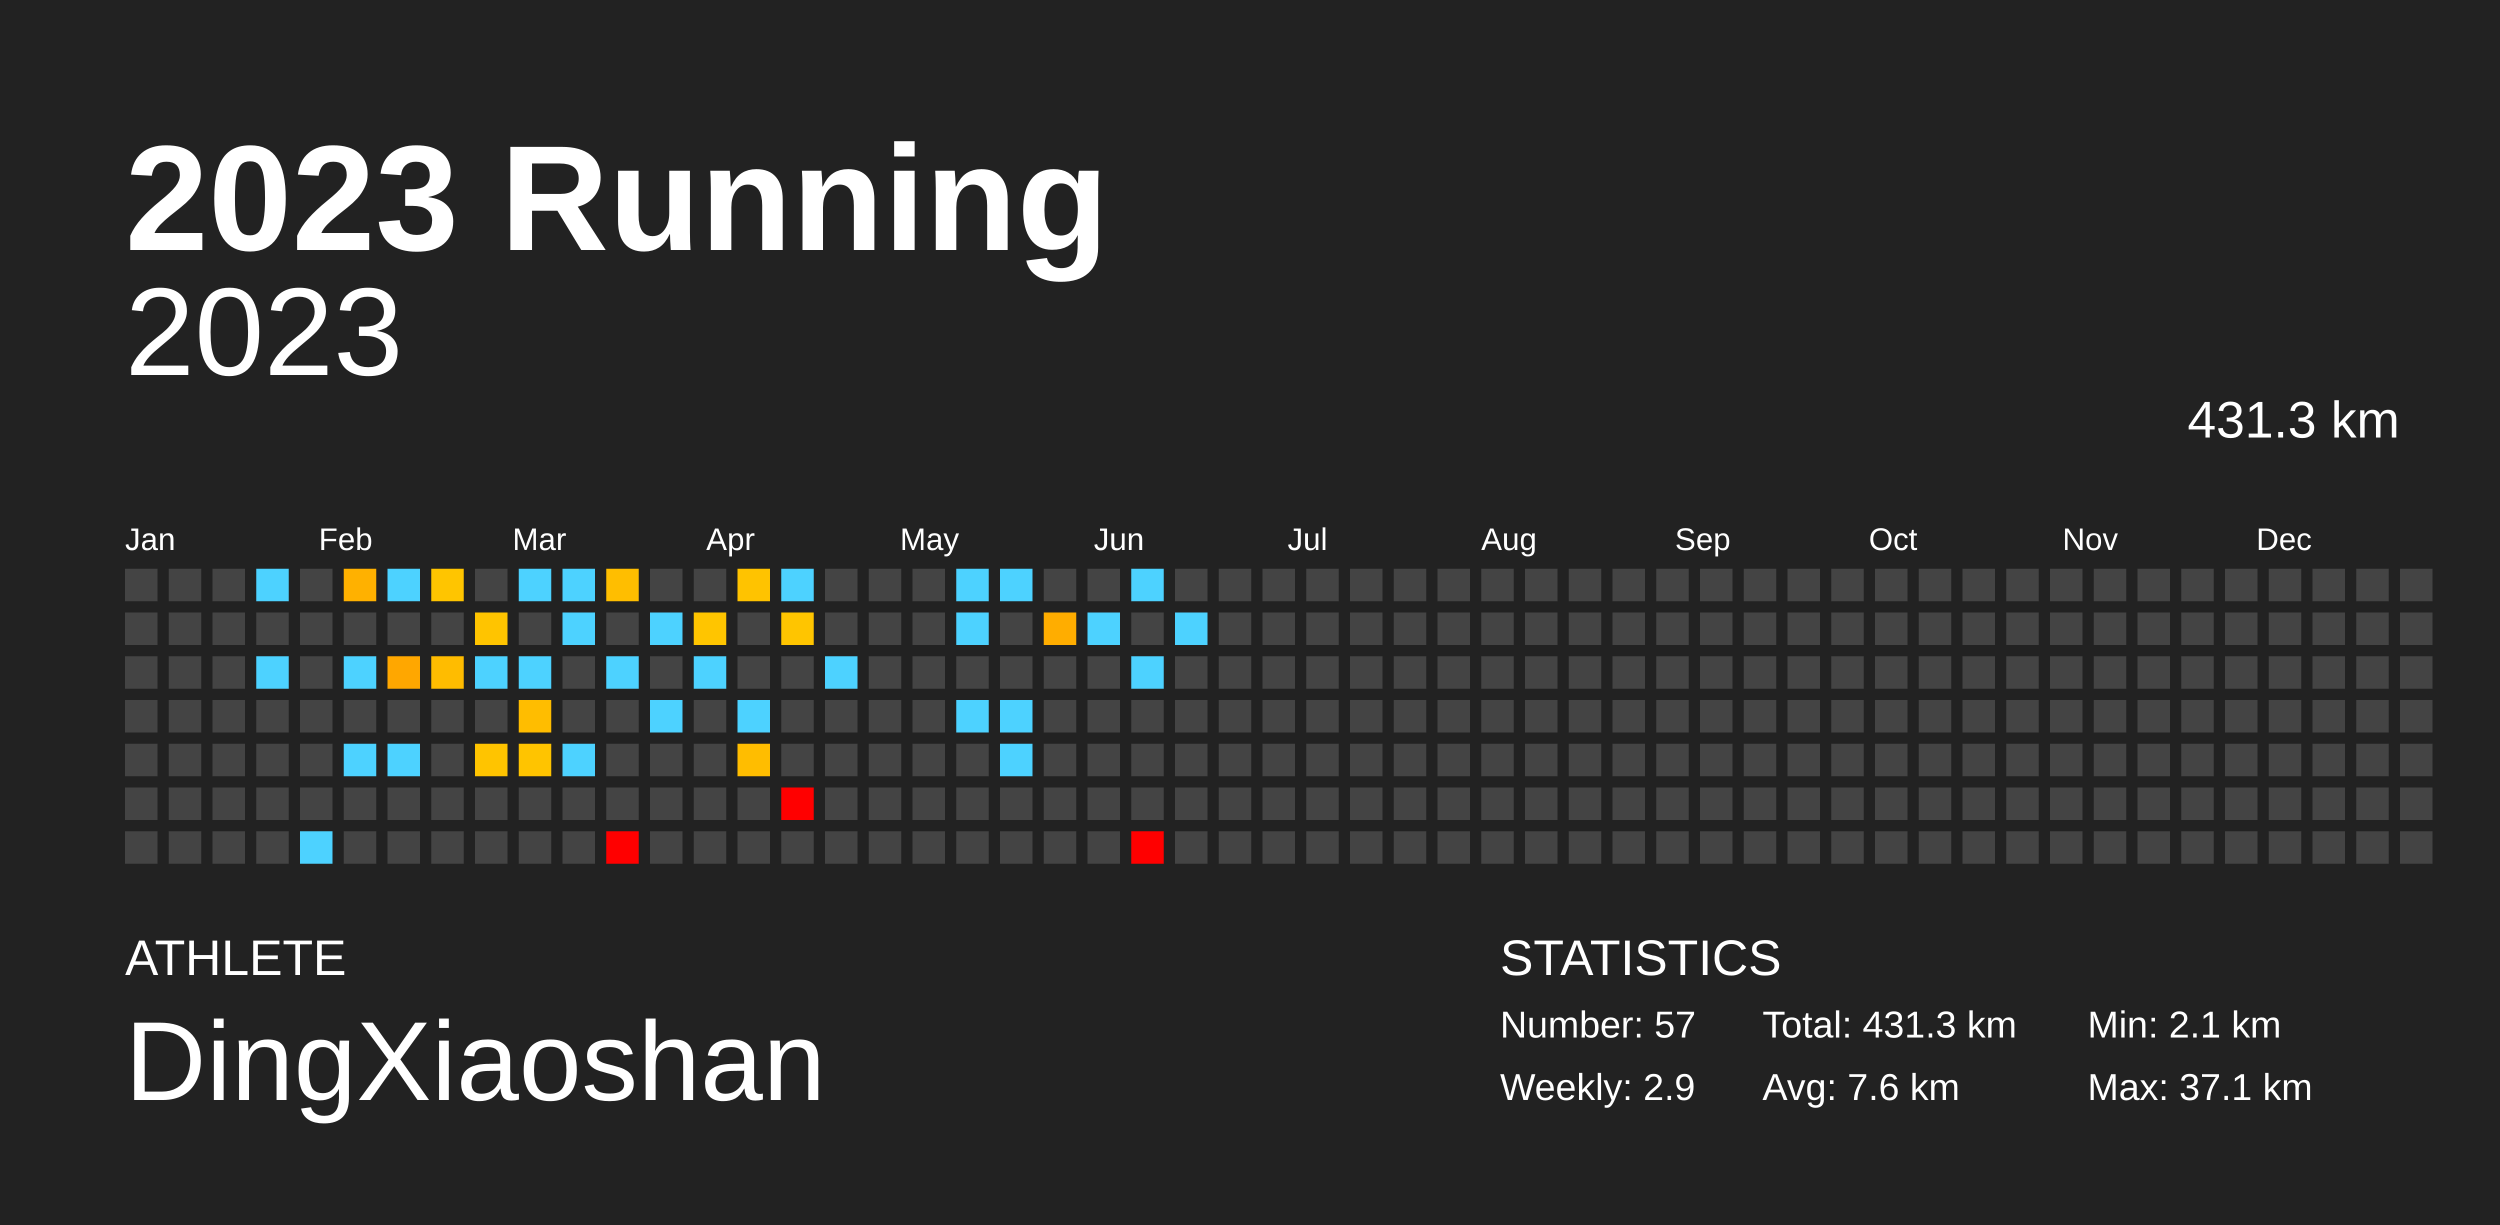
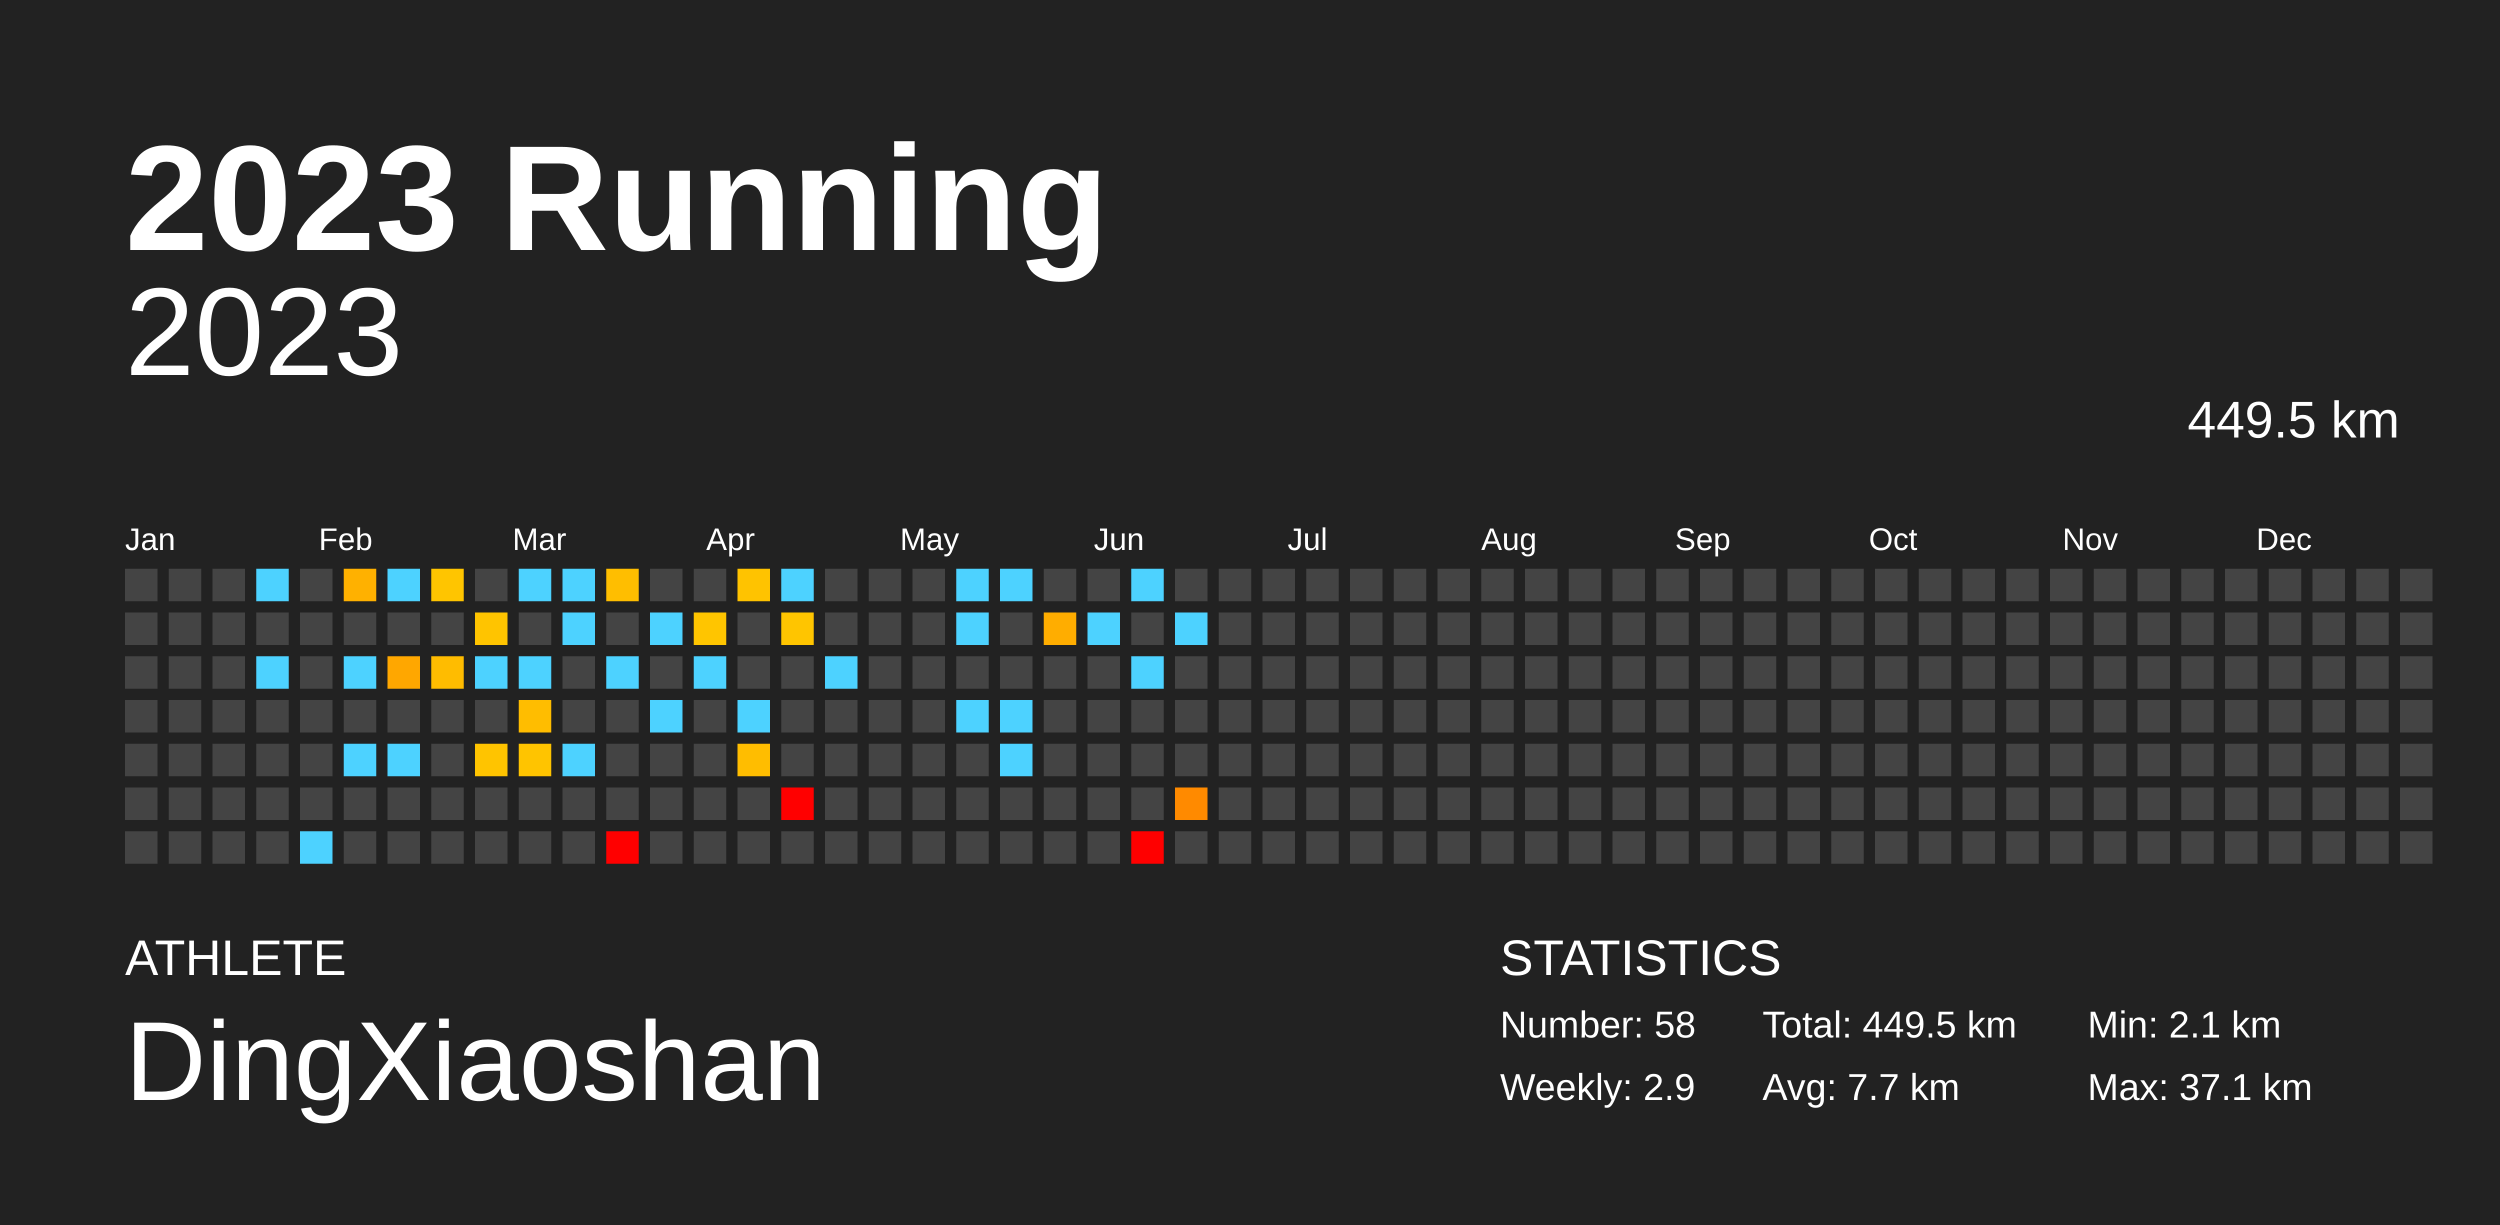
<svg xmlns="http://www.w3.org/2000/svg" baseProfile="full" height="98mm" version="1.1" viewBox="0,0,200,98" width="200mm">
  <defs />
  <rect fill="#222222" height="98" width="200" x="0" y="0" />
  <text fill="#FFFFFF" style="font-size:12px; font-family:Arial; font-weight:bold;" x="10" y="20">2023 Running</text>
  <text fill="#FFFFFF" style="font-size:4px; font-family:Arial" x="10" y="78">ATHLETE</text>
  <text fill="#FFFFFF" style="font-size:9px; font-family:Arial" x="10" y="88">DingXiaoshan</text>
  <text fill="#FFFFFF" style="font-size:4px; font-family:Arial" x="120" y="78">STATISTICS</text>
-   <text fill="#FFFFFF" style="font-size:3px; font-family:Arial" x="120" y="83">Number: 57</text>
+   <text fill="#FFFFFF" style="font-size:3px; font-family:Arial" x="120" y="83">Number: 58</text>
  <text fill="#FFFFFF" style="font-size:3px; font-family:Arial" x="120" y="88">Weekly: 2.9</text>
-   <text fill="#FFFFFF" style="font-size:3px; font-family:Arial" x="141" y="83">Total: 431.3 km</text>
-   <text fill="#FFFFFF" style="font-size:3px; font-family:Arial" x="141" y="88">Avg: 7.6 km</text>
+   <text fill="#FFFFFF" style="font-size:3px; font-family:Arial" x="141" y="83">Total: 449.5 km</text>
+   <text fill="#FFFFFF" style="font-size:3px; font-family:Arial" x="141" y="88">Avg: 7.7 km</text>
  <text fill="#FFFFFF" style="font-size:3px; font-family:Arial" x="167" y="83">Min: 2.1 km</text>
  <text fill="#FFFFFF" style="font-size:3px; font-family:Arial" x="167" y="88">Max: 37.1 km</text>
  <text alignment-baseline="hanging" fill="#FFFFFF" style="font-size:10.0px; font-family:Arial;" x="10" y="30">2023</text>
-   <text alignment-baseline="hanging" fill="#FFFFFF" style="font-size:4.125px; font-family:Arial;" x="175" y="35">431.3 km</text>
+   <text alignment-baseline="hanging" fill="#FFFFFF" style="font-size:4.125px; font-family:Arial;" x="175" y="35">449.5 km</text>
  <text fill="#FFFFFF" style="font-size:2.5px; font-family:Arial" x="10.0" y="44">Jan</text>
  <text fill="#FFFFFF" style="font-size:2.5px; font-family:Arial" x="25.5" y="44">Feb</text>
  <text fill="#FFFFFF" style="font-size:2.5px; font-family:Arial" x="41.0" y="44">Mar</text>
  <text fill="#FFFFFF" style="font-size:2.5px; font-family:Arial" x="56.5" y="44">Apr</text>
  <text fill="#FFFFFF" style="font-size:2.5px; font-family:Arial" x="72.0" y="44">May</text>
  <text fill="#FFFFFF" style="font-size:2.5px; font-family:Arial" x="87.5" y="44">Jun</text>
  <text fill="#FFFFFF" style="font-size:2.5px; font-family:Arial" x="103.0" y="44">Jul</text>
  <text fill="#FFFFFF" style="font-size:2.5px; font-family:Arial" x="118.5" y="44">Aug</text>
  <text fill="#FFFFFF" style="font-size:2.5px; font-family:Arial" x="134.0" y="44">Sep</text>
  <text fill="#FFFFFF" style="font-size:2.5px; font-family:Arial" x="149.5" y="44">Oct</text>
  <text fill="#FFFFFF" style="font-size:2.5px; font-family:Arial" x="165.0" y="44">Nov</text>
  <text fill="#FFFFFF" style="font-size:2.5px; font-family:Arial" x="180.5" y="44">Dec</text>
  <rect fill="#444444" height="2.6" width="2.6" x="10.0" y="45.5" />
  <rect fill="#444444" height="2.6" width="2.6" x="10.0" y="49.0" />
  <rect fill="#444444" height="2.6" width="2.6" x="10.0" y="52.5" />
  <rect fill="#444444" height="2.6" width="2.6" x="10.0" y="56.0" />
  <rect fill="#444444" height="2.6" width="2.6" x="10.0" y="59.5" />
  <rect fill="#444444" height="2.6" width="2.6" x="10.0" y="63.0" />
  <rect fill="#444444" height="2.6" width="2.6" x="10.0" y="66.5" />
  <rect fill="#444444" height="2.6" width="2.6" x="13.5" y="45.5" />
  <rect fill="#444444" height="2.6" width="2.6" x="13.5" y="49.0" />
  <rect fill="#444444" height="2.6" width="2.6" x="13.5" y="52.5" />
  <rect fill="#444444" height="2.6" width="2.6" x="13.5" y="56.0" />
  <rect fill="#444444" height="2.6" width="2.6" x="13.5" y="59.5" />
  <rect fill="#444444" height="2.6" width="2.6" x="13.5" y="63.0" />
  <rect fill="#444444" height="2.6" width="2.6" x="13.5" y="66.5" />
  <rect fill="#444444" height="2.6" width="2.6" x="17.0" y="45.5" />
  <rect fill="#444444" height="2.6" width="2.6" x="17.0" y="49.0" />
  <rect fill="#444444" height="2.6" width="2.6" x="17.0" y="52.5" />
  <rect fill="#444444" height="2.6" width="2.6" x="17.0" y="56.0" />
  <rect fill="#444444" height="2.6" width="2.6" x="17.0" y="59.5" />
  <rect fill="#444444" height="2.6" width="2.6" x="17.0" y="63.0" />
  <rect fill="#444444" height="2.6" width="2.6" x="17.0" y="66.5" />
  <rect fill="#4dd2ff" height="2.6" width="2.6" x="20.5" y="45.5" />
  <rect fill="#444444" height="2.6" width="2.6" x="20.5" y="49.0" />
  <rect fill="#4dd2ff" height="2.6" width="2.6" x="20.5" y="52.5" />
  <rect fill="#444444" height="2.6" width="2.6" x="20.5" y="56.0" />
  <rect fill="#444444" height="2.6" width="2.6" x="20.5" y="59.5" />
  <rect fill="#444444" height="2.6" width="2.6" x="20.5" y="63.0" />
  <rect fill="#444444" height="2.6" width="2.6" x="20.5" y="66.5" />
  <rect fill="#444444" height="2.6" width="2.6" x="24.0" y="45.5" />
  <rect fill="#444444" height="2.6" width="2.6" x="24.0" y="49.0" />
  <rect fill="#444444" height="2.6" width="2.6" x="24.0" y="52.5" />
  <rect fill="#444444" height="2.6" width="2.6" x="24.0" y="56.0" />
  <rect fill="#444444" height="2.6" width="2.6" x="24.0" y="59.5" />
  <rect fill="#444444" height="2.6" width="2.6" x="24.0" y="63.0" />
  <rect fill="#4dd2ff" height="2.6" width="2.6" x="24.0" y="66.5" />
  <rect fill="#ffb100" height="2.6" width="2.6" x="27.5" y="45.5" />
  <rect fill="#444444" height="2.6" width="2.6" x="27.5" y="49.0" />
  <rect fill="#4dd2ff" height="2.6" width="2.6" x="27.5" y="52.5" />
  <rect fill="#444444" height="2.6" width="2.6" x="27.5" y="56.0" />
  <rect fill="#4dd2ff" height="2.6" width="2.6" x="27.5" y="59.5" />
  <rect fill="#444444" height="2.6" width="2.6" x="27.5" y="63.0" />
  <rect fill="#444444" height="2.6" width="2.6" x="27.5" y="66.5" />
  <rect fill="#4dd2ff" height="2.6" width="2.6" x="31.0" y="45.5" />
  <rect fill="#444444" height="2.6" width="2.6" x="31.0" y="49.0" />
  <rect fill="#ffa700" height="2.6" width="2.6" x="31.0" y="52.5" />
  <rect fill="#444444" height="2.6" width="2.6" x="31.0" y="56.0" />
  <rect fill="#4dd2ff" height="2.6" width="2.6" x="31.0" y="59.5" />
  <rect fill="#444444" height="2.6" width="2.6" x="31.0" y="63.0" />
  <rect fill="#444444" height="2.6" width="2.6" x="31.0" y="66.5" />
  <rect fill="#ffc500" height="2.6" width="2.6" x="34.5" y="45.5" />
  <rect fill="#444444" height="2.6" width="2.6" x="34.5" y="49.0" />
  <rect fill="#ffbc00" height="2.6" width="2.6" x="34.5" y="52.5" />
  <rect fill="#444444" height="2.6" width="2.6" x="34.5" y="56.0" />
  <rect fill="#444444" height="2.6" width="2.6" x="34.5" y="59.5" />
  <rect fill="#444444" height="2.6" width="2.6" x="34.5" y="63.0" />
  <rect fill="#444444" height="2.6" width="2.6" x="34.5" y="66.5" />
  <rect fill="#444444" height="2.6" width="2.6" x="38.0" y="45.5" />
  <rect fill="#ffc400" height="2.6" width="2.6" x="38.0" y="49.0" />
  <rect fill="#4dd2ff" height="2.6" width="2.6" x="38.0" y="52.5" />
  <rect fill="#444444" height="2.6" width="2.6" x="38.0" y="56.0" />
  <rect fill="#ffc400" height="2.6" width="2.6" x="38.0" y="59.5" />
  <rect fill="#444444" height="2.6" width="2.6" x="38.0" y="63.0" />
  <rect fill="#444444" height="2.6" width="2.6" x="38.0" y="66.5" />
  <rect fill="#4dd2ff" height="2.6" width="2.6" x="41.5" y="45.5" />
  <rect fill="#444444" height="2.6" width="2.6" x="41.5" y="49.0" />
  <rect fill="#4dd2ff" height="2.6" width="2.6" x="41.5" y="52.5" />
  <rect fill="#ffbd00" height="2.6" width="2.6" x="41.5" y="56.0" />
  <rect fill="#ffc400" height="2.6" width="2.6" x="41.5" y="59.5" />
  <rect fill="#444444" height="2.6" width="2.6" x="41.5" y="63.0" />
  <rect fill="#444444" height="2.6" width="2.6" x="41.5" y="66.5" />
  <rect fill="#4dd2ff" height="2.6" width="2.6" x="45.0" y="45.5" />
  <rect fill="#4dd2ff" height="2.6" width="2.6" x="45.0" y="49.0" />
  <rect fill="#444444" height="2.6" width="2.6" x="45.0" y="52.5" />
  <rect fill="#444444" height="2.6" width="2.6" x="45.0" y="56.0" />
  <rect fill="#4dd2ff" height="2.6" width="2.6" x="45.0" y="59.5" />
  <rect fill="#444444" height="2.6" width="2.6" x="45.0" y="63.0" />
  <rect fill="#444444" height="2.6" width="2.6" x="45.0" y="66.5" />
  <rect fill="#ffbe00" height="2.6" width="2.6" x="48.5" y="45.5" />
  <rect fill="#444444" height="2.6" width="2.6" x="48.5" y="49.0" />
  <rect fill="#4dd2ff" height="2.6" width="2.6" x="48.5" y="52.5" />
  <rect fill="#444444" height="2.6" width="2.6" x="48.5" y="56.0" />
  <rect fill="#444444" height="2.6" width="2.6" x="48.5" y="59.5" />
  <rect fill="#444444" height="2.6" width="2.6" x="48.5" y="63.0" />
  <rect fill="red" height="2.6" width="2.6" x="48.5" y="66.5" />
  <rect fill="#444444" height="2.6" width="2.6" x="52.0" y="45.5" />
  <rect fill="#4dd2ff" height="2.6" width="2.6" x="52.0" y="49.0" />
  <rect fill="#444444" height="2.6" width="2.6" x="52.0" y="52.5" />
  <rect fill="#4dd2ff" height="2.6" width="2.6" x="52.0" y="56.0" />
  <rect fill="#444444" height="2.6" width="2.6" x="52.0" y="59.5" />
  <rect fill="#444444" height="2.6" width="2.6" x="52.0" y="63.0" />
  <rect fill="#444444" height="2.6" width="2.6" x="52.0" y="66.5" />
  <rect fill="#444444" height="2.6" width="2.6" x="55.5" y="45.5" />
  <rect fill="#ffc500" height="2.6" width="2.6" x="55.5" y="49.0" />
  <rect fill="#4dd2ff" height="2.6" width="2.6" x="55.5" y="52.5" />
  <rect fill="#444444" height="2.6" width="2.6" x="55.5" y="56.0" />
  <rect fill="#444444" height="2.6" width="2.6" x="55.5" y="59.5" />
  <rect fill="#444444" height="2.6" width="2.6" x="55.5" y="63.0" />
  <rect fill="#444444" height="2.6" width="2.6" x="55.5" y="66.5" />
  <rect fill="#ffc300" height="2.6" width="2.6" x="59.0" y="45.5" />
  <rect fill="#444444" height="2.6" width="2.6" x="59.0" y="49.0" />
  <rect fill="#444444" height="2.6" width="2.6" x="59.0" y="52.5" />
  <rect fill="#4dd2ff" height="2.6" width="2.6" x="59.0" y="56.0" />
  <rect fill="#ffbd00" height="2.6" width="2.6" x="59.0" y="59.5" />
  <rect fill="#444444" height="2.6" width="2.6" x="59.0" y="63.0" />
  <rect fill="#444444" height="2.6" width="2.6" x="59.0" y="66.5" />
  <rect fill="#4dd2ff" height="2.6" width="2.6" x="62.5" y="45.5" />
  <rect fill="#ffc500" height="2.6" width="2.6" x="62.5" y="49.0" />
  <rect fill="#444444" height="2.6" width="2.6" x="62.5" y="52.5" />
  <rect fill="#444444" height="2.6" width="2.6" x="62.5" y="56.0" />
  <rect fill="#444444" height="2.6" width="2.6" x="62.5" y="59.5" />
  <rect fill="red" height="2.6" width="2.6" x="62.5" y="63.0" />
  <rect fill="#444444" height="2.6" width="2.6" x="62.5" y="66.5" />
  <rect fill="#444444" height="2.6" width="2.6" x="66.0" y="45.5" />
  <rect fill="#444444" height="2.6" width="2.6" x="66.0" y="49.0" />
  <rect fill="#4dd2ff" height="2.6" width="2.6" x="66.0" y="52.5" />
  <rect fill="#444444" height="2.6" width="2.6" x="66.0" y="56.0" />
  <rect fill="#444444" height="2.6" width="2.6" x="66.0" y="59.5" />
  <rect fill="#444444" height="2.6" width="2.6" x="66.0" y="63.0" />
  <rect fill="#444444" height="2.6" width="2.6" x="66.0" y="66.5" />
  <rect fill="#444444" height="2.6" width="2.6" x="69.5" y="45.5" />
  <rect fill="#444444" height="2.6" width="2.6" x="69.5" y="49.0" />
  <rect fill="#444444" height="2.6" width="2.6" x="69.5" y="52.5" />
  <rect fill="#444444" height="2.6" width="2.6" x="69.5" y="56.0" />
  <rect fill="#444444" height="2.6" width="2.6" x="69.5" y="59.5" />
  <rect fill="#444444" height="2.6" width="2.6" x="69.5" y="63.0" />
  <rect fill="#444444" height="2.6" width="2.6" x="69.5" y="66.5" />
  <rect fill="#444444" height="2.6" width="2.6" x="73.0" y="45.5" />
  <rect fill="#444444" height="2.6" width="2.6" x="73.0" y="49.0" />
  <rect fill="#444444" height="2.6" width="2.6" x="73.0" y="52.5" />
  <rect fill="#444444" height="2.6" width="2.6" x="73.0" y="56.0" />
  <rect fill="#444444" height="2.6" width="2.6" x="73.0" y="59.5" />
  <rect fill="#444444" height="2.6" width="2.6" x="73.0" y="63.0" />
  <rect fill="#444444" height="2.6" width="2.6" x="73.0" y="66.5" />
  <rect fill="#4dd2ff" height="2.6" width="2.6" x="76.5" y="45.5" />
  <rect fill="#4dd2ff" height="2.6" width="2.6" x="76.5" y="49.0" />
  <rect fill="#444444" height="2.6" width="2.6" x="76.5" y="52.5" />
  <rect fill="#4dd2ff" height="2.6" width="2.6" x="76.5" y="56.0" />
  <rect fill="#444444" height="2.6" width="2.6" x="76.5" y="59.5" />
  <rect fill="#444444" height="2.6" width="2.6" x="76.5" y="63.0" />
  <rect fill="#444444" height="2.6" width="2.6" x="76.5" y="66.5" />
  <rect fill="#4dd2ff" height="2.6" width="2.6" x="80.0" y="45.5" />
  <rect fill="#444444" height="2.6" width="2.6" x="80.0" y="49.0" />
  <rect fill="#444444" height="2.6" width="2.6" x="80.0" y="52.5" />
  <rect fill="#4dd2ff" height="2.6" width="2.6" x="80.0" y="56.0" />
  <rect fill="#4dd2ff" height="2.6" width="2.6" x="80.0" y="59.5" />
  <rect fill="#444444" height="2.6" width="2.6" x="80.0" y="63.0" />
  <rect fill="#444444" height="2.6" width="2.6" x="80.0" y="66.5" />
  <rect fill="#444444" height="2.6" width="2.6" x="83.5" y="45.5" />
  <rect fill="#ffad00" height="2.6" width="2.6" x="83.5" y="49.0" />
  <rect fill="#444444" height="2.6" width="2.6" x="83.5" y="52.5" />
  <rect fill="#444444" height="2.6" width="2.6" x="83.5" y="56.0" />
  <rect fill="#444444" height="2.6" width="2.6" x="83.5" y="59.5" />
  <rect fill="#444444" height="2.6" width="2.6" x="83.5" y="63.0" />
  <rect fill="#444444" height="2.6" width="2.6" x="83.5" y="66.5" />
  <rect fill="#444444" height="2.6" width="2.6" x="87.0" y="45.5" />
  <rect fill="#4dd2ff" height="2.6" width="2.6" x="87.0" y="49.0" />
  <rect fill="#444444" height="2.6" width="2.6" x="87.0" y="52.5" />
  <rect fill="#444444" height="2.6" width="2.6" x="87.0" y="56.0" />
  <rect fill="#444444" height="2.6" width="2.6" x="87.0" y="59.5" />
  <rect fill="#444444" height="2.6" width="2.6" x="87.0" y="63.0" />
  <rect fill="#444444" height="2.6" width="2.6" x="87.0" y="66.5" />
  <rect fill="#4dd2ff" height="2.6" width="2.6" x="90.5" y="45.5" />
  <rect fill="#444444" height="2.6" width="2.6" x="90.5" y="49.0" />
  <rect fill="#4dd2ff" height="2.6" width="2.6" x="90.5" y="52.5" />
  <rect fill="#444444" height="2.6" width="2.6" x="90.5" y="56.0" />
  <rect fill="#444444" height="2.6" width="2.6" x="90.5" y="59.5" />
  <rect fill="#444444" height="2.6" width="2.6" x="90.5" y="63.0" />
  <rect fill="red" height="2.6" width="2.6" x="90.5" y="66.5" />
  <rect fill="#444444" height="2.6" width="2.6" x="94.0" y="45.5" />
  <rect fill="#4dd2ff" height="2.6" width="2.6" x="94.0" y="49.0" />
  <rect fill="#444444" height="2.6" width="2.6" x="94.0" y="52.5" />
  <rect fill="#444444" height="2.6" width="2.6" x="94.0" y="56.0" />
  <rect fill="#444444" height="2.6" width="2.6" x="94.0" y="59.5" />
-   <rect fill="#444444" height="2.6" width="2.6" x="94.0" y="63.0" />
+   <rect fill="#ff8a00" height="2.6" width="2.6" x="94.0" y="63.0" />
  <rect fill="#444444" height="2.6" width="2.6" x="94.0" y="66.5" />
  <rect fill="#444444" height="2.6" width="2.6" x="97.5" y="45.5" />
  <rect fill="#444444" height="2.6" width="2.6" x="97.5" y="49.0" />
  <rect fill="#444444" height="2.6" width="2.6" x="97.5" y="52.5" />
  <rect fill="#444444" height="2.6" width="2.6" x="97.5" y="56.0" />
  <rect fill="#444444" height="2.6" width="2.6" x="97.5" y="59.5" />
  <rect fill="#444444" height="2.6" width="2.6" x="97.5" y="63.0" />
  <rect fill="#444444" height="2.6" width="2.6" x="97.5" y="66.5" />
  <rect fill="#444444" height="2.6" width="2.6" x="101.0" y="45.5" />
  <rect fill="#444444" height="2.6" width="2.6" x="101.0" y="49.0" />
  <rect fill="#444444" height="2.6" width="2.6" x="101.0" y="52.5" />
  <rect fill="#444444" height="2.6" width="2.6" x="101.0" y="56.0" />
  <rect fill="#444444" height="2.6" width="2.6" x="101.0" y="59.5" />
  <rect fill="#444444" height="2.6" width="2.6" x="101.0" y="63.0" />
  <rect fill="#444444" height="2.6" width="2.6" x="101.0" y="66.5" />
  <rect fill="#444444" height="2.6" width="2.6" x="104.5" y="45.5" />
  <rect fill="#444444" height="2.6" width="2.6" x="104.5" y="49.0" />
  <rect fill="#444444" height="2.6" width="2.6" x="104.5" y="52.5" />
  <rect fill="#444444" height="2.6" width="2.6" x="104.5" y="56.0" />
  <rect fill="#444444" height="2.6" width="2.6" x="104.5" y="59.5" />
  <rect fill="#444444" height="2.6" width="2.6" x="104.5" y="63.0" />
  <rect fill="#444444" height="2.6" width="2.6" x="104.5" y="66.5" />
  <rect fill="#444444" height="2.6" width="2.6" x="108.0" y="45.5" />
  <rect fill="#444444" height="2.6" width="2.6" x="108.0" y="49.0" />
  <rect fill="#444444" height="2.6" width="2.6" x="108.0" y="52.5" />
  <rect fill="#444444" height="2.6" width="2.6" x="108.0" y="56.0" />
  <rect fill="#444444" height="2.6" width="2.6" x="108.0" y="59.5" />
  <rect fill="#444444" height="2.6" width="2.6" x="108.0" y="63.0" />
  <rect fill="#444444" height="2.6" width="2.6" x="108.0" y="66.5" />
  <rect fill="#444444" height="2.6" width="2.6" x="111.5" y="45.5" />
  <rect fill="#444444" height="2.6" width="2.6" x="111.5" y="49.0" />
  <rect fill="#444444" height="2.6" width="2.6" x="111.5" y="52.5" />
  <rect fill="#444444" height="2.6" width="2.6" x="111.5" y="56.0" />
  <rect fill="#444444" height="2.6" width="2.6" x="111.5" y="59.5" />
  <rect fill="#444444" height="2.6" width="2.6" x="111.5" y="63.0" />
  <rect fill="#444444" height="2.6" width="2.6" x="111.5" y="66.5" />
  <rect fill="#444444" height="2.6" width="2.6" x="115.0" y="45.5" />
  <rect fill="#444444" height="2.6" width="2.6" x="115.0" y="49.0" />
  <rect fill="#444444" height="2.6" width="2.6" x="115.0" y="52.5" />
  <rect fill="#444444" height="2.6" width="2.6" x="115.0" y="56.0" />
  <rect fill="#444444" height="2.6" width="2.6" x="115.0" y="59.5" />
  <rect fill="#444444" height="2.6" width="2.6" x="115.0" y="63.0" />
  <rect fill="#444444" height="2.6" width="2.6" x="115.0" y="66.5" />
  <rect fill="#444444" height="2.6" width="2.6" x="118.5" y="45.5" />
  <rect fill="#444444" height="2.6" width="2.6" x="118.5" y="49.0" />
  <rect fill="#444444" height="2.6" width="2.6" x="118.5" y="52.5" />
  <rect fill="#444444" height="2.6" width="2.6" x="118.5" y="56.0" />
  <rect fill="#444444" height="2.6" width="2.6" x="118.5" y="59.5" />
  <rect fill="#444444" height="2.6" width="2.6" x="118.5" y="63.0" />
  <rect fill="#444444" height="2.6" width="2.6" x="118.5" y="66.5" />
  <rect fill="#444444" height="2.6" width="2.6" x="122.0" y="45.5" />
  <rect fill="#444444" height="2.6" width="2.6" x="122.0" y="49.0" />
  <rect fill="#444444" height="2.6" width="2.6" x="122.0" y="52.5" />
  <rect fill="#444444" height="2.6" width="2.6" x="122.0" y="56.0" />
  <rect fill="#444444" height="2.6" width="2.6" x="122.0" y="59.5" />
  <rect fill="#444444" height="2.6" width="2.6" x="122.0" y="63.0" />
  <rect fill="#444444" height="2.6" width="2.6" x="122.0" y="66.5" />
  <rect fill="#444444" height="2.6" width="2.6" x="125.5" y="45.5" />
  <rect fill="#444444" height="2.6" width="2.6" x="125.5" y="49.0" />
  <rect fill="#444444" height="2.6" width="2.6" x="125.5" y="52.5" />
  <rect fill="#444444" height="2.6" width="2.6" x="125.5" y="56.0" />
  <rect fill="#444444" height="2.6" width="2.6" x="125.5" y="59.5" />
  <rect fill="#444444" height="2.6" width="2.6" x="125.5" y="63.0" />
  <rect fill="#444444" height="2.6" width="2.6" x="125.5" y="66.5" />
  <rect fill="#444444" height="2.6" width="2.6" x="129.0" y="45.5" />
  <rect fill="#444444" height="2.6" width="2.6" x="129.0" y="49.0" />
  <rect fill="#444444" height="2.6" width="2.6" x="129.0" y="52.5" />
  <rect fill="#444444" height="2.6" width="2.6" x="129.0" y="56.0" />
  <rect fill="#444444" height="2.6" width="2.6" x="129.0" y="59.5" />
  <rect fill="#444444" height="2.6" width="2.6" x="129.0" y="63.0" />
  <rect fill="#444444" height="2.6" width="2.6" x="129.0" y="66.5" />
  <rect fill="#444444" height="2.6" width="2.6" x="132.5" y="45.5" />
  <rect fill="#444444" height="2.6" width="2.6" x="132.5" y="49.0" />
  <rect fill="#444444" height="2.6" width="2.6" x="132.5" y="52.5" />
  <rect fill="#444444" height="2.6" width="2.6" x="132.5" y="56.0" />
  <rect fill="#444444" height="2.6" width="2.6" x="132.5" y="59.5" />
  <rect fill="#444444" height="2.6" width="2.6" x="132.5" y="63.0" />
  <rect fill="#444444" height="2.6" width="2.6" x="132.5" y="66.5" />
  <rect fill="#444444" height="2.6" width="2.6" x="136.0" y="45.5" />
  <rect fill="#444444" height="2.6" width="2.6" x="136.0" y="49.0" />
  <rect fill="#444444" height="2.6" width="2.6" x="136.0" y="52.5" />
  <rect fill="#444444" height="2.6" width="2.6" x="136.0" y="56.0" />
  <rect fill="#444444" height="2.6" width="2.6" x="136.0" y="59.5" />
  <rect fill="#444444" height="2.6" width="2.6" x="136.0" y="63.0" />
  <rect fill="#444444" height="2.6" width="2.6" x="136.0" y="66.5" />
  <rect fill="#444444" height="2.6" width="2.6" x="139.5" y="45.5" />
  <rect fill="#444444" height="2.6" width="2.6" x="139.5" y="49.0" />
  <rect fill="#444444" height="2.6" width="2.6" x="139.5" y="52.5" />
  <rect fill="#444444" height="2.6" width="2.6" x="139.5" y="56.0" />
  <rect fill="#444444" height="2.6" width="2.6" x="139.5" y="59.5" />
  <rect fill="#444444" height="2.6" width="2.6" x="139.5" y="63.0" />
  <rect fill="#444444" height="2.6" width="2.6" x="139.5" y="66.5" />
  <rect fill="#444444" height="2.6" width="2.6" x="143.0" y="45.5" />
  <rect fill="#444444" height="2.6" width="2.6" x="143.0" y="49.0" />
  <rect fill="#444444" height="2.6" width="2.6" x="143.0" y="52.5" />
  <rect fill="#444444" height="2.6" width="2.6" x="143.0" y="56.0" />
  <rect fill="#444444" height="2.6" width="2.6" x="143.0" y="59.5" />
  <rect fill="#444444" height="2.6" width="2.6" x="143.0" y="63.0" />
  <rect fill="#444444" height="2.6" width="2.6" x="143.0" y="66.5" />
  <rect fill="#444444" height="2.6" width="2.6" x="146.5" y="45.5" />
  <rect fill="#444444" height="2.6" width="2.6" x="146.5" y="49.0" />
  <rect fill="#444444" height="2.6" width="2.6" x="146.5" y="52.5" />
  <rect fill="#444444" height="2.6" width="2.6" x="146.5" y="56.0" />
  <rect fill="#444444" height="2.6" width="2.6" x="146.5" y="59.5" />
  <rect fill="#444444" height="2.6" width="2.6" x="146.5" y="63.0" />
  <rect fill="#444444" height="2.6" width="2.6" x="146.5" y="66.5" />
  <rect fill="#444444" height="2.6" width="2.6" x="150.0" y="45.5" />
  <rect fill="#444444" height="2.6" width="2.6" x="150.0" y="49.0" />
  <rect fill="#444444" height="2.6" width="2.6" x="150.0" y="52.5" />
  <rect fill="#444444" height="2.6" width="2.6" x="150.0" y="56.0" />
  <rect fill="#444444" height="2.6" width="2.6" x="150.0" y="59.5" />
  <rect fill="#444444" height="2.6" width="2.6" x="150.0" y="63.0" />
  <rect fill="#444444" height="2.6" width="2.6" x="150.0" y="66.5" />
  <rect fill="#444444" height="2.6" width="2.6" x="153.5" y="45.5" />
  <rect fill="#444444" height="2.6" width="2.6" x="153.5" y="49.0" />
  <rect fill="#444444" height="2.6" width="2.6" x="153.5" y="52.5" />
  <rect fill="#444444" height="2.6" width="2.6" x="153.5" y="56.0" />
  <rect fill="#444444" height="2.6" width="2.6" x="153.5" y="59.5" />
  <rect fill="#444444" height="2.6" width="2.6" x="153.5" y="63.0" />
  <rect fill="#444444" height="2.6" width="2.6" x="153.5" y="66.5" />
  <rect fill="#444444" height="2.6" width="2.6" x="157.0" y="45.5" />
  <rect fill="#444444" height="2.6" width="2.6" x="157.0" y="49.0" />
  <rect fill="#444444" height="2.6" width="2.6" x="157.0" y="52.5" />
  <rect fill="#444444" height="2.6" width="2.6" x="157.0" y="56.0" />
  <rect fill="#444444" height="2.6" width="2.6" x="157.0" y="59.5" />
  <rect fill="#444444" height="2.6" width="2.6" x="157.0" y="63.0" />
  <rect fill="#444444" height="2.6" width="2.6" x="157.0" y="66.5" />
  <rect fill="#444444" height="2.6" width="2.6" x="160.5" y="45.5" />
  <rect fill="#444444" height="2.6" width="2.6" x="160.5" y="49.0" />
  <rect fill="#444444" height="2.6" width="2.6" x="160.5" y="52.5" />
  <rect fill="#444444" height="2.6" width="2.6" x="160.5" y="56.0" />
  <rect fill="#444444" height="2.6" width="2.6" x="160.5" y="59.5" />
  <rect fill="#444444" height="2.6" width="2.6" x="160.5" y="63.0" />
  <rect fill="#444444" height="2.6" width="2.6" x="160.5" y="66.5" />
  <rect fill="#444444" height="2.6" width="2.6" x="164.0" y="45.5" />
  <rect fill="#444444" height="2.6" width="2.6" x="164.0" y="49.0" />
  <rect fill="#444444" height="2.6" width="2.6" x="164.0" y="52.5" />
  <rect fill="#444444" height="2.6" width="2.6" x="164.0" y="56.0" />
  <rect fill="#444444" height="2.6" width="2.6" x="164.0" y="59.5" />
  <rect fill="#444444" height="2.6" width="2.6" x="164.0" y="63.0" />
  <rect fill="#444444" height="2.6" width="2.6" x="164.0" y="66.5" />
  <rect fill="#444444" height="2.6" width="2.6" x="167.5" y="45.5" />
  <rect fill="#444444" height="2.6" width="2.6" x="167.5" y="49.0" />
  <rect fill="#444444" height="2.6" width="2.6" x="167.5" y="52.5" />
  <rect fill="#444444" height="2.6" width="2.6" x="167.5" y="56.0" />
  <rect fill="#444444" height="2.6" width="2.6" x="167.5" y="59.5" />
  <rect fill="#444444" height="2.6" width="2.6" x="167.5" y="63.0" />
  <rect fill="#444444" height="2.6" width="2.6" x="167.5" y="66.5" />
  <rect fill="#444444" height="2.6" width="2.6" x="171.0" y="45.5" />
  <rect fill="#444444" height="2.6" width="2.6" x="171.0" y="49.0" />
  <rect fill="#444444" height="2.6" width="2.6" x="171.0" y="52.5" />
  <rect fill="#444444" height="2.6" width="2.6" x="171.0" y="56.0" />
  <rect fill="#444444" height="2.6" width="2.6" x="171.0" y="59.5" />
  <rect fill="#444444" height="2.6" width="2.6" x="171.0" y="63.0" />
  <rect fill="#444444" height="2.6" width="2.6" x="171.0" y="66.5" />
  <rect fill="#444444" height="2.6" width="2.6" x="174.5" y="45.5" />
  <rect fill="#444444" height="2.6" width="2.6" x="174.5" y="49.0" />
  <rect fill="#444444" height="2.6" width="2.6" x="174.5" y="52.5" />
  <rect fill="#444444" height="2.6" width="2.6" x="174.5" y="56.0" />
  <rect fill="#444444" height="2.6" width="2.6" x="174.5" y="59.5" />
  <rect fill="#444444" height="2.6" width="2.6" x="174.5" y="63.0" />
  <rect fill="#444444" height="2.6" width="2.6" x="174.5" y="66.5" />
  <rect fill="#444444" height="2.6" width="2.6" x="178.0" y="45.5" />
  <rect fill="#444444" height="2.6" width="2.6" x="178.0" y="49.0" />
  <rect fill="#444444" height="2.6" width="2.6" x="178.0" y="52.5" />
  <rect fill="#444444" height="2.6" width="2.6" x="178.0" y="56.0" />
  <rect fill="#444444" height="2.6" width="2.6" x="178.0" y="59.5" />
  <rect fill="#444444" height="2.6" width="2.6" x="178.0" y="63.0" />
  <rect fill="#444444" height="2.6" width="2.6" x="178.0" y="66.5" />
  <rect fill="#444444" height="2.6" width="2.6" x="181.5" y="45.5" />
  <rect fill="#444444" height="2.6" width="2.6" x="181.5" y="49.0" />
  <rect fill="#444444" height="2.6" width="2.6" x="181.5" y="52.5" />
  <rect fill="#444444" height="2.6" width="2.6" x="181.5" y="56.0" />
  <rect fill="#444444" height="2.6" width="2.6" x="181.5" y="59.5" />
  <rect fill="#444444" height="2.6" width="2.6" x="181.5" y="63.0" />
  <rect fill="#444444" height="2.6" width="2.6" x="181.5" y="66.5" />
  <rect fill="#444444" height="2.6" width="2.6" x="185.0" y="45.5" />
  <rect fill="#444444" height="2.6" width="2.6" x="185.0" y="49.0" />
  <rect fill="#444444" height="2.6" width="2.6" x="185.0" y="52.5" />
  <rect fill="#444444" height="2.6" width="2.6" x="185.0" y="56.0" />
  <rect fill="#444444" height="2.6" width="2.6" x="185.0" y="59.5" />
  <rect fill="#444444" height="2.6" width="2.6" x="185.0" y="63.0" />
  <rect fill="#444444" height="2.6" width="2.6" x="185.0" y="66.5" />
  <rect fill="#444444" height="2.6" width="2.6" x="188.5" y="45.5" />
  <rect fill="#444444" height="2.6" width="2.6" x="188.5" y="49.0" />
  <rect fill="#444444" height="2.6" width="2.6" x="188.5" y="52.5" />
  <rect fill="#444444" height="2.6" width="2.6" x="188.5" y="56.0" />
  <rect fill="#444444" height="2.6" width="2.6" x="188.5" y="59.5" />
  <rect fill="#444444" height="2.6" width="2.6" x="188.5" y="63.0" />
  <rect fill="#444444" height="2.6" width="2.6" x="188.5" y="66.5" />
  <rect fill="#444444" height="2.6" width="2.6" x="192.0" y="45.5" />
  <rect fill="#444444" height="2.6" width="2.6" x="192.0" y="49.0" />
  <rect fill="#444444" height="2.6" width="2.6" x="192.0" y="52.5" />
  <rect fill="#444444" height="2.6" width="2.6" x="192.0" y="56.0" />
  <rect fill="#444444" height="2.6" width="2.6" x="192.0" y="59.5" />
  <rect fill="#444444" height="2.6" width="2.6" x="192.0" y="63.0" />
  <rect fill="#444444" height="2.6" width="2.6" x="192.0" y="66.5" />
</svg>
